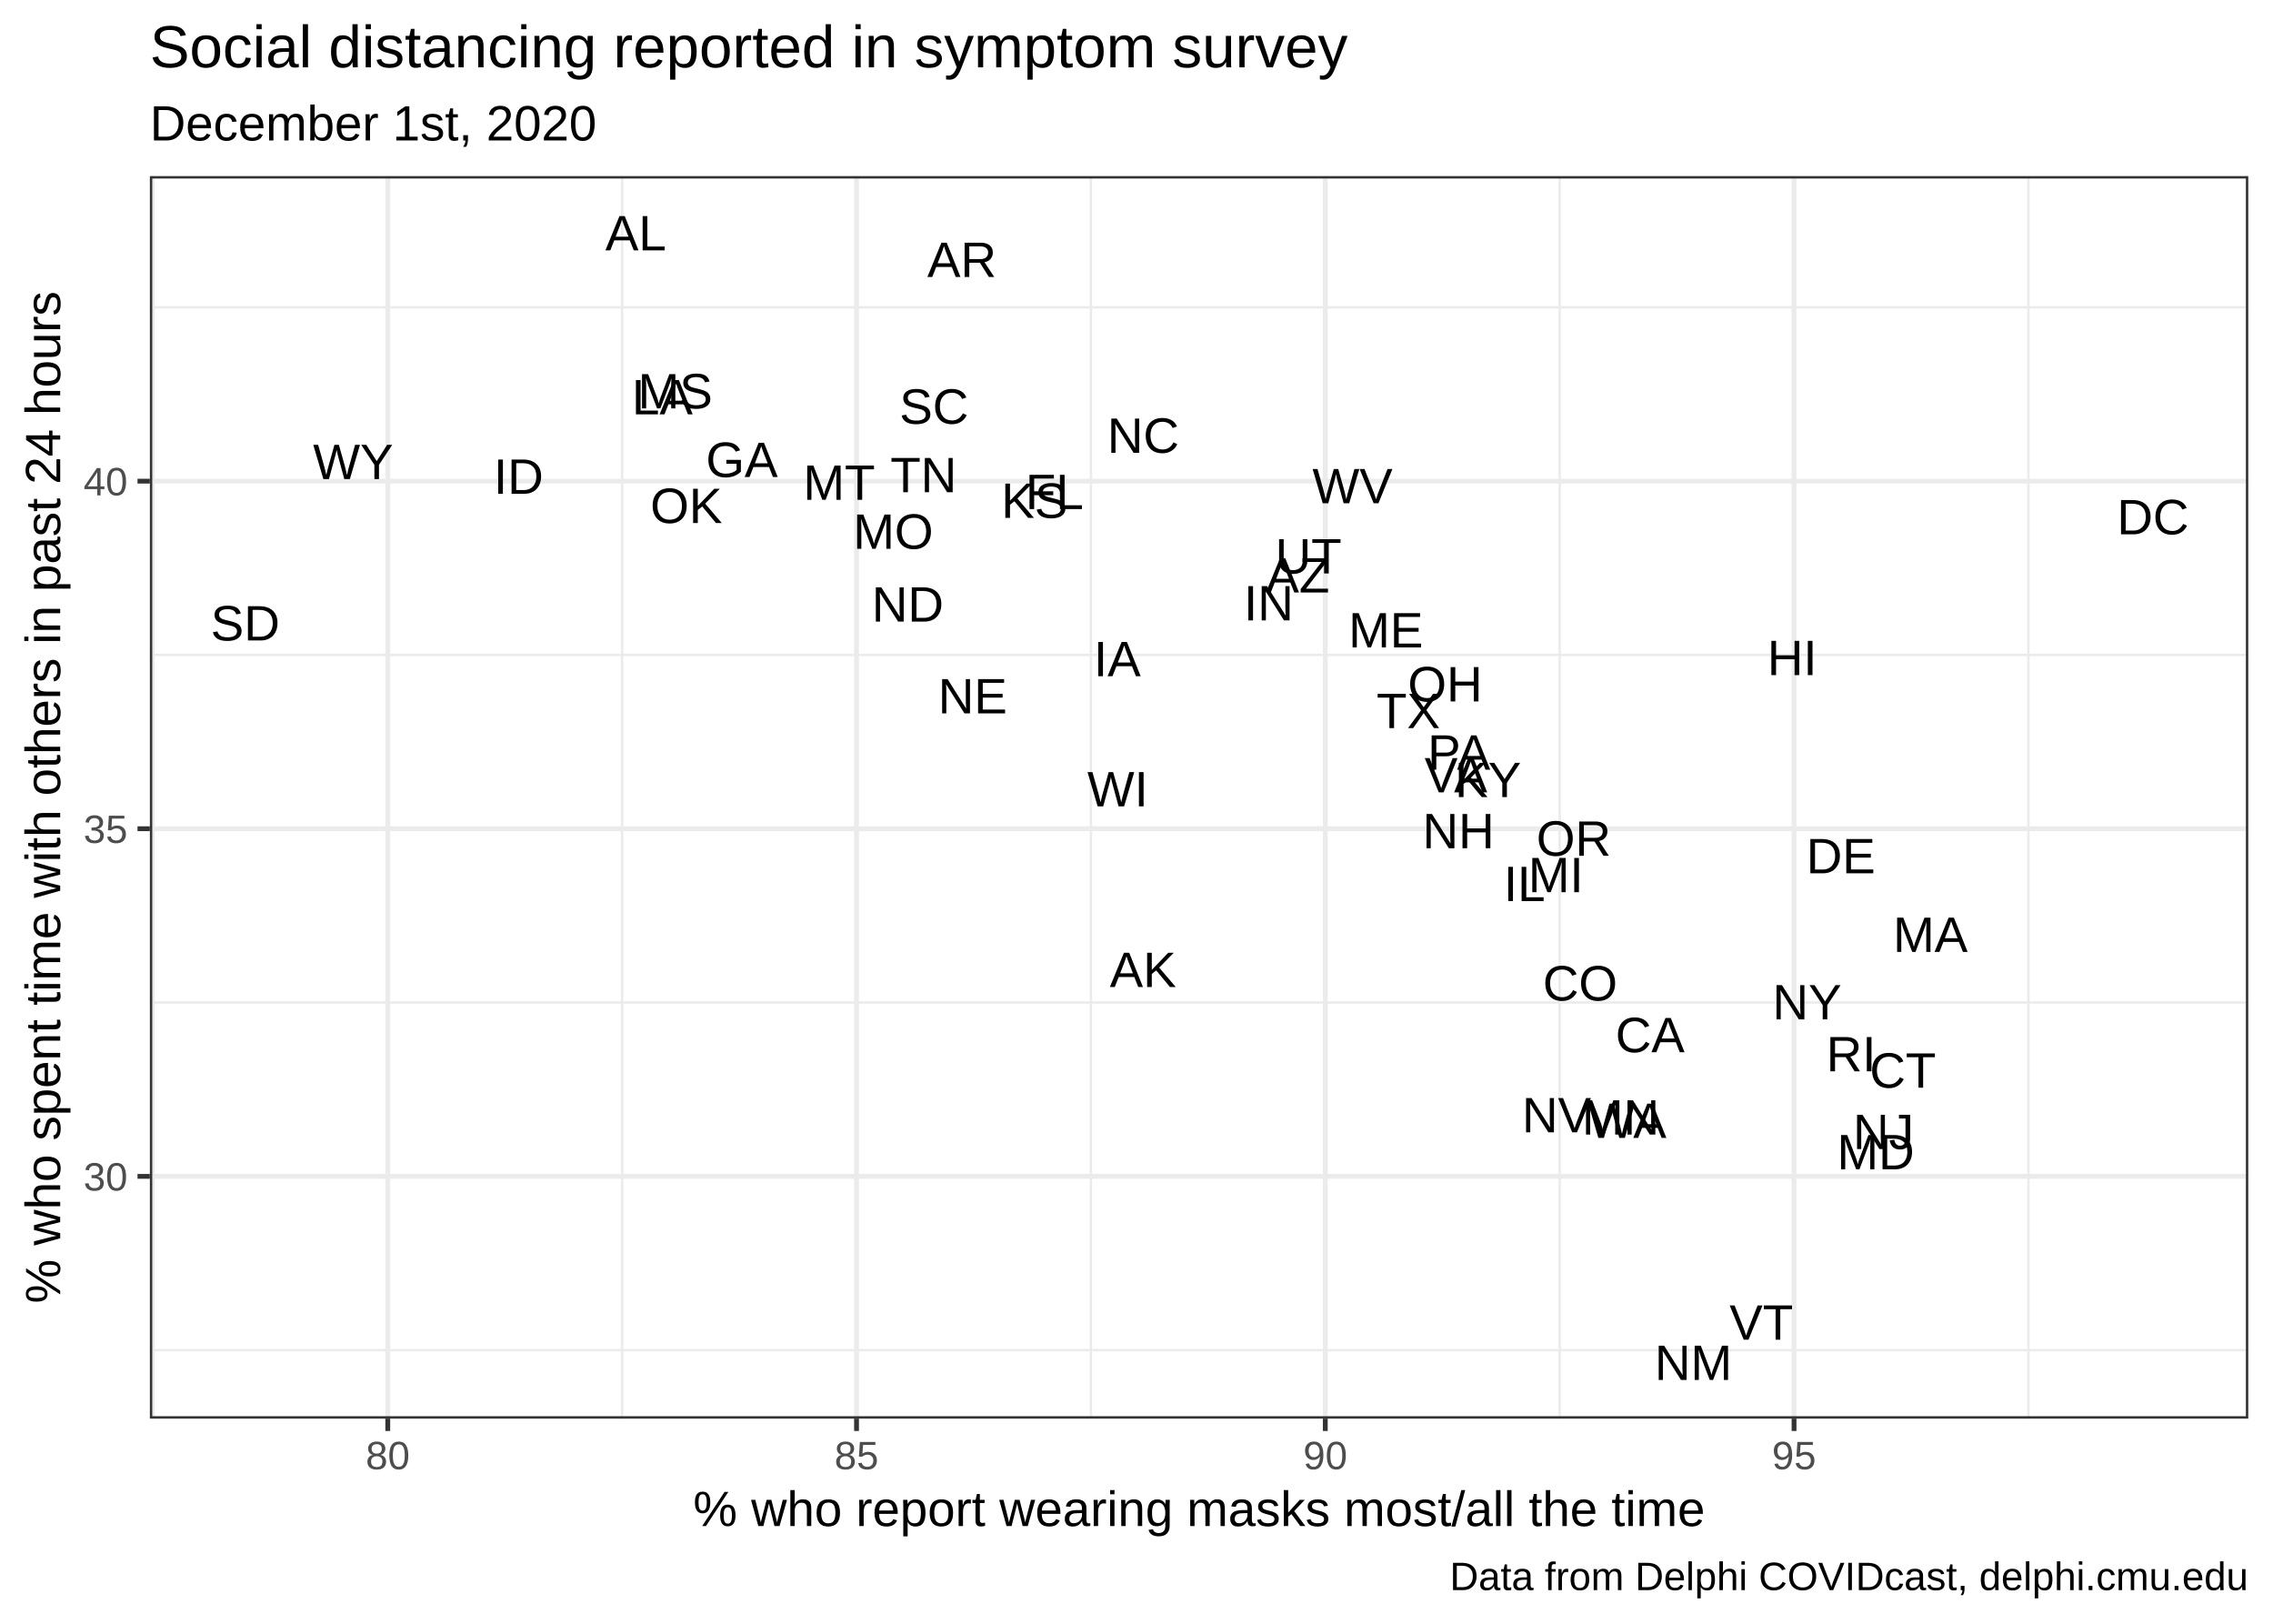
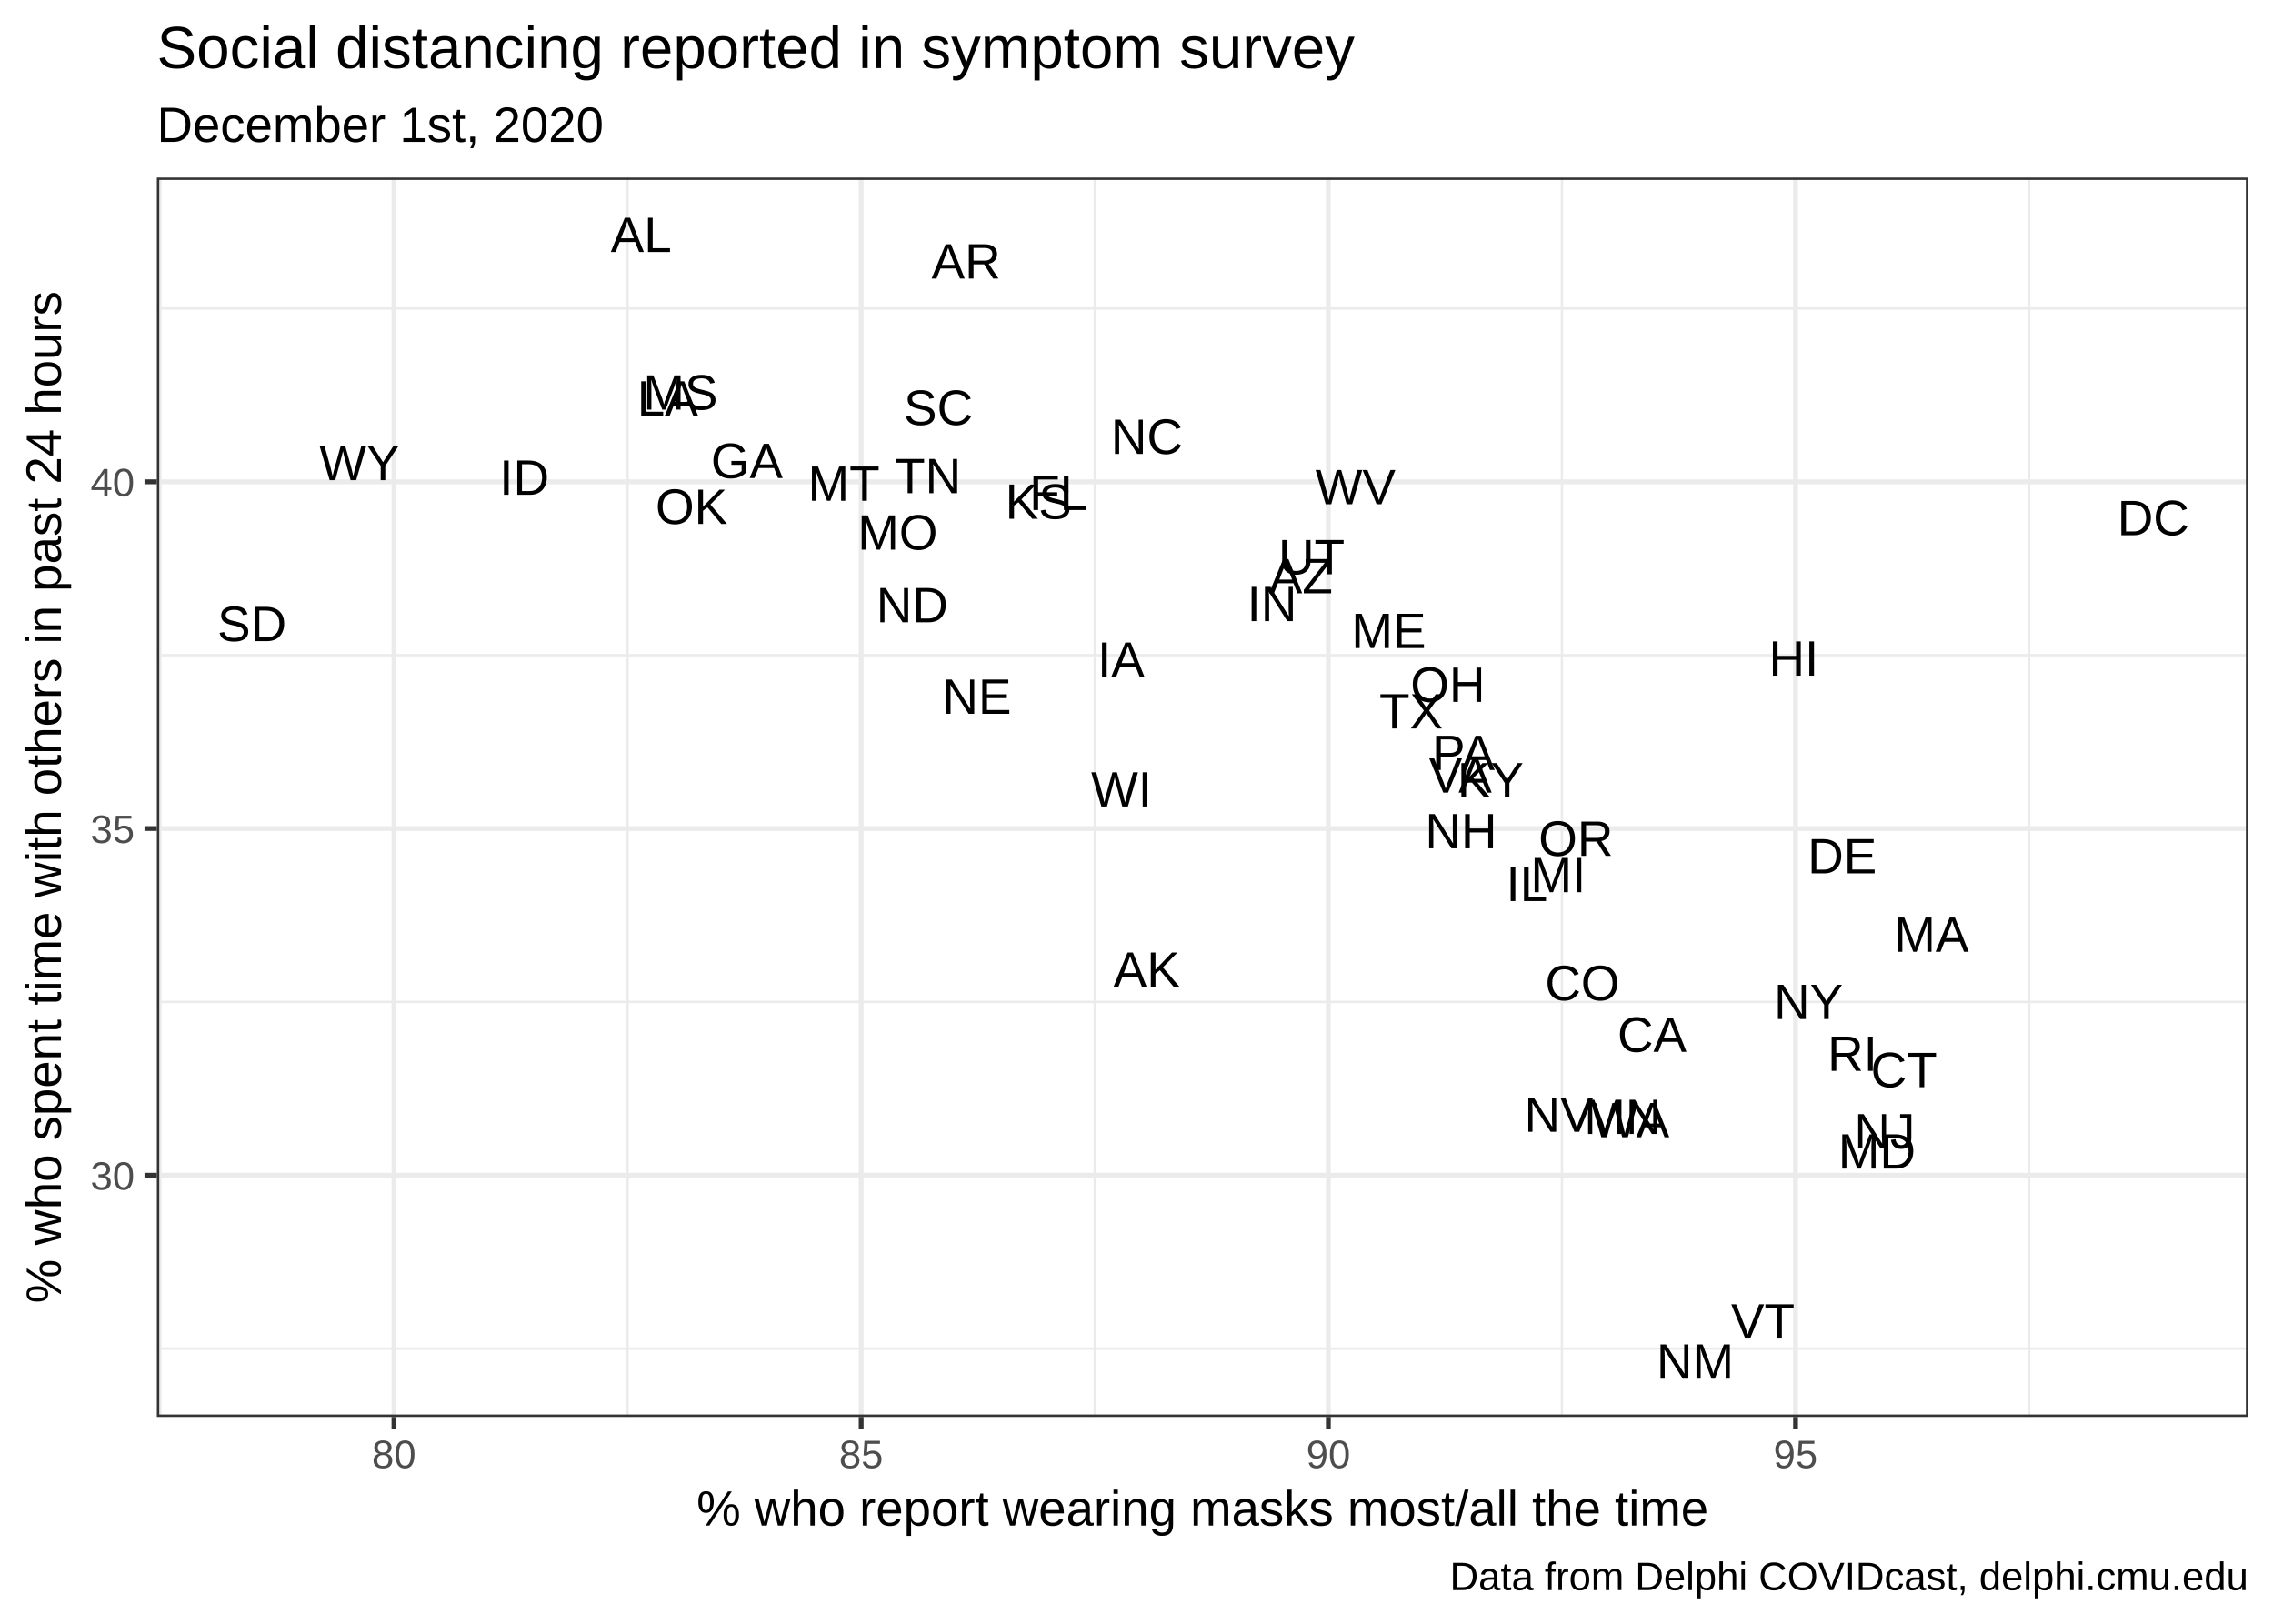
- <svg xmlns="http://www.w3.org/2000/svg" viewBox="0 0 504.00 360.00">
+ <svg xmlns="http://www.w3.org/2000/svg" class="svglite" width="504.00pt" height="360.00pt" viewBox="0 0 504.00 360.00">
  <defs>
    <style type="text/css">
-     line, polyline, polygon, path, rect, circle {
+     .svglite line, .svglite polyline, .svglite polygon, .svglite path, .svglite rect, .svglite circle {
      fill: none;
      stroke: #000000;
      stroke-linecap: round;
      stroke-linejoin: round;
      stroke-miterlimit: 10.00;
    }
+     .svglite text {
+       white-space: pre;
+     }
  </style>
  </defs>
  <rect width="100%" height="100%" style="stroke: none; fill: #FFFFFF;" />
-   <rect x="0" y="0" width="504.00" height="360.00" style="stroke-width: 1.07; stroke: #FFFFFF; fill: #FFFFFF;" />
  <defs>
-     <clipPath id="cpMzMuMjN8NDk4LjUyfDMxNC41MnwzOS4wNA==">
-       <rect x="33.23" y="39.04" width="465.29" height="275.48" />
-     </clipPath>
-   </defs>
-   <rect x="33.23" y="39.04" width="465.29" height="275.48" style="stroke-width: 1.07; stroke: none; fill: #FFFFFF;" clip-path="url(#cpMzMuMjN8NDk4LjUyfDMxNC41MnwzOS4wNA==)" />
-   <polyline points="33.23,299.34 498.52,299.34 " style="stroke-width: 0.53; stroke: #EBEBEB; stroke-linecap: butt;" clip-path="url(#cpMzMuMjN8NDk4LjUyfDMxNC41MnwzOS4wNA==)" />
-   <polyline points="33.23,222.27 498.52,222.27 " style="stroke-width: 0.53; stroke: #EBEBEB; stroke-linecap: butt;" clip-path="url(#cpMzMuMjN8NDk4LjUyfDMxNC41MnwzOS4wNA==)" />
-   <polyline points="33.23,145.21 498.52,145.21 " style="stroke-width: 0.53; stroke: #EBEBEB; stroke-linecap: butt;" clip-path="url(#cpMzMuMjN8NDk4LjUyfDMxNC41MnwzOS4wNA==)" />
-   <polyline points="33.23,68.14 498.52,68.14 " style="stroke-width: 0.53; stroke: #EBEBEB; stroke-linecap: butt;" clip-path="url(#cpMzMuMjN8NDk4LjUyfDMxNC41MnwzOS4wNA==)" />
-   <polyline points="34.01,314.52 34.01,39.04 " style="stroke-width: 0.53; stroke: #EBEBEB; stroke-linecap: butt;" clip-path="url(#cpMzMuMjN8NDk4LjUyfDMxNC41MnwzOS4wNA==)" />
-   <polyline points="137.95,314.52 137.95,39.04 " style="stroke-width: 0.53; stroke: #EBEBEB; stroke-linecap: butt;" clip-path="url(#cpMzMuMjN8NDk4LjUyfDMxNC41MnwzOS4wNA==)" />
-   <polyline points="241.89,314.52 241.89,39.04 " style="stroke-width: 0.53; stroke: #EBEBEB; stroke-linecap: butt;" clip-path="url(#cpMzMuMjN8NDk4LjUyfDMxNC41MnwzOS4wNA==)" />
-   <polyline points="345.83,314.52 345.83,39.04 " style="stroke-width: 0.53; stroke: #EBEBEB; stroke-linecap: butt;" clip-path="url(#cpMzMuMjN8NDk4LjUyfDMxNC41MnwzOS4wNA==)" />
-   <polyline points="449.77,314.52 449.77,39.04 " style="stroke-width: 0.53; stroke: #EBEBEB; stroke-linecap: butt;" clip-path="url(#cpMzMuMjN8NDk4LjUyfDMxNC41MnwzOS4wNA==)" />
-   <polyline points="33.23,260.81 498.52,260.81 " style="stroke-width: 1.07; stroke: #EBEBEB; stroke-linecap: butt;" clip-path="url(#cpMzMuMjN8NDk4LjUyfDMxNC41MnwzOS4wNA==)" />
-   <polyline points="33.23,183.74 498.52,183.74 " style="stroke-width: 1.07; stroke: #EBEBEB; stroke-linecap: butt;" clip-path="url(#cpMzMuMjN8NDk4LjUyfDMxNC41MnwzOS4wNA==)" />
-   <polyline points="33.23,106.68 498.52,106.68 " style="stroke-width: 1.07; stroke: #EBEBEB; stroke-linecap: butt;" clip-path="url(#cpMzMuMjN8NDk4LjUyfDMxNC41MnwzOS4wNA==)" />
-   <polyline points="85.98,314.52 85.98,39.04 " style="stroke-width: 1.07; stroke: #EBEBEB; stroke-linecap: butt;" clip-path="url(#cpMzMuMjN8NDk4LjUyfDMxNC41MnwzOS4wNA==)" />
-   <polyline points="189.92,314.52 189.92,39.04 " style="stroke-width: 1.07; stroke: #EBEBEB; stroke-linecap: butt;" clip-path="url(#cpMzMuMjN8NDk4LjUyfDMxNC41MnwzOS4wNA==)" />
-   <polyline points="293.86,314.52 293.86,39.04 " style="stroke-width: 1.07; stroke: #EBEBEB; stroke-linecap: butt;" clip-path="url(#cpMzMuMjN8NDk4LjUyfDMxNC41MnwzOS4wNA==)" />
-   <polyline points="397.80,314.52 397.80,39.04 " style="stroke-width: 1.07; stroke: #EBEBEB; stroke-linecap: butt;" clip-path="url(#cpMzMuMjN8NDk4LjUyfDMxNC41MnwzOS4wNA==)" />
-   <g clip-path="url(#cpMzMuMjN8NDk4LjUyfDMxNC41MnwzOS4wNA==)">
-     <text x="246.09" y="218.83" style="font-size: 11.04px; font-family: Arial;" textLength="14.73px" lengthAdjust="spacingAndGlyphs">AK</text>
-   </g>
-   <g clip-path="url(#cpMzMuMjN8NDk4LjUyfDMxNC41MnwzOS4wNA==)">
-     <text x="134.23" y="55.51" style="font-size: 11.04px; font-family: Arial;" textLength="13.50px" lengthAdjust="spacingAndGlyphs">AL</text>
-   </g>
-   <g clip-path="url(#cpMzMuMjN8NDk4LjUyfDMxNC41MnwzOS4wNA==)">
-     <text x="205.62" y="61.41" style="font-size: 11.04px; font-family: Arial;" textLength="15.34px" lengthAdjust="spacingAndGlyphs">AR</text>
-   </g>
-   <g clip-path="url(#cpMzMuMjN8NDk4LjUyfDMxNC41MnwzOS4wNA==)">
-     <text x="280.69" y="131.36" style="font-size: 11.04px; font-family: Arial;" textLength="14.11px" lengthAdjust="spacingAndGlyphs">AZ</text>
-   </g>
-   <g clip-path="url(#cpMzMuMjN8NDk4LjUyfDMxNC41MnwzOS4wNA==)">
-     <text x="358.20" y="233.29" style="font-size: 11.04px; font-family: Arial;" textLength="15.34px" lengthAdjust="spacingAndGlyphs">CA</text>
-   </g>
-   <g clip-path="url(#cpMzMuMjN8NDk4LjUyfDMxNC41MnwzOS4wNA==)">
-     <text x="342.09" y="221.83" style="font-size: 11.04px; font-family: Arial;" textLength="16.56px" lengthAdjust="spacingAndGlyphs">CO</text>
-   </g>
-   <g clip-path="url(#cpMzMuMjN8NDk4LjUyfDMxNC41MnwzOS4wNA==)">
-     <text x="414.56" y="241.16" style="font-size: 11.04px; font-family: Arial;" textLength="14.72px" lengthAdjust="spacingAndGlyphs">CT</text>
-   </g>
-   <g clip-path="url(#cpMzMuMjN8NDk4LjUyfDMxNC41MnwzOS4wNA==)">
-     <text x="469.40" y="118.46" style="font-size: 11.04px; font-family: Arial;" textLength="15.94px" lengthAdjust="spacingAndGlyphs">DC</text>
-   </g>
-   <g clip-path="url(#cpMzMuMjN8NDk4LjUyfDMxNC41MnwzOS4wNA==)">
-     <text x="400.51" y="193.62" style="font-size: 11.04px; font-family: Arial;" textLength="15.34px" lengthAdjust="spacingAndGlyphs">DE</text>
-   </g>
-   <g clip-path="url(#cpMzMuMjN8NDk4LjUyfDMxNC41MnwzOS4wNA==)">
-     <text x="227.37" y="112.87" style="font-size: 11.04px; font-family: Arial;" textLength="12.88px" lengthAdjust="spacingAndGlyphs">FL</text>
-   </g>
-   <g clip-path="url(#cpMzMuMjN8NDk4LjUyfDMxNC41MnwzOS4wNA==)">
-     <text x="156.51" y="105.76" style="font-size: 11.04px; font-family: Arial;" textLength="15.95px" lengthAdjust="spacingAndGlyphs">GA</text>
-   </g>
-   <g clip-path="url(#cpMzMuMjN8NDk4LjUyfDMxNC41MnwzOS4wNA==)">
-     <text x="391.87" y="149.68" style="font-size: 11.04px; font-family: Arial;" textLength="11.04px" lengthAdjust="spacingAndGlyphs">HI</text>
-   </g>
-   <g clip-path="url(#cpMzMuMjN8NDk4LjUyfDMxNC41MnwzOS4wNA==)">
-     <text x="242.51" y="149.92" style="font-size: 11.04px; font-family: Arial;" textLength="10.43px" lengthAdjust="spacingAndGlyphs">IA</text>
-   </g>
-   <g clip-path="url(#cpMzMuMjN8NDk4LjUyfDMxNC41MnwzOS4wNA==)">
-     <text x="109.46" y="109.48" style="font-size: 11.04px; font-family: Arial;" textLength="11.04px" lengthAdjust="spacingAndGlyphs">ID</text>
-   </g>
-   <g clip-path="url(#cpMzMuMjN8NDk4LjUyfDMxNC41MnwzOS4wNA==)">
-     <text x="333.42" y="199.78" style="font-size: 11.04px; font-family: Arial;" textLength="9.21px" lengthAdjust="spacingAndGlyphs">IL</text>
-   </g>
-   <g clip-path="url(#cpMzMuMjN8NDk4LjUyfDMxNC41MnwzOS4wNA==)">
-     <text x="275.79" y="137.55" style="font-size: 11.04px; font-family: Arial;" textLength="11.04px" lengthAdjust="spacingAndGlyphs">IN</text>
-   </g>
-   <g clip-path="url(#cpMzMuMjN8NDk4LjUyfDMxNC41MnwzOS4wNA==)">
-     <text x="222.01" y="114.82" style="font-size: 11.04px; font-family: Arial;" textLength="14.73px" lengthAdjust="spacingAndGlyphs">KS</text>
-   </g>
-   <g clip-path="url(#cpMzMuMjN8NDk4LjUyfDMxNC41MnwzOS4wNA==)">
-     <text x="322.58" y="176.72" style="font-size: 11.04px; font-family: Arial;" textLength="14.73px" lengthAdjust="spacingAndGlyphs">KY</text>
-   </g>
-   <g clip-path="url(#cpMzMuMjN8NDk4LjUyfDMxNC41MnwzOS4wNA==)">
-     <text x="140.10" y="91.87" style="font-size: 11.04px; font-family: Arial;" textLength="13.50px" lengthAdjust="spacingAndGlyphs">LA</text>
-   </g>
-   <g clip-path="url(#cpMzMuMjN8NDk4LjUyfDMxNC41MnwzOS4wNA==)">
-     <text x="419.75" y="211.05" style="font-size: 11.04px; font-family: Arial;" textLength="16.56px" lengthAdjust="spacingAndGlyphs">MA</text>
-   </g>
-   <g clip-path="url(#cpMzMuMjN8NDk4LjUyfDMxNC41MnwzOS4wNA==)">
-     <text x="407.32" y="259.24" style="font-size: 11.04px; font-family: Arial;" textLength="17.17px" lengthAdjust="spacingAndGlyphs">MD</text>
-   </g>
-   <g clip-path="url(#cpMzMuMjN8NDk4LjUyfDMxNC41MnwzOS4wNA==)">
-     <text x="299.01" y="143.54" style="font-size: 11.04px; font-family: Arial;" textLength="16.56px" lengthAdjust="spacingAndGlyphs">ME</text>
-   </g>
-   <g clip-path="url(#cpMzMuMjN8NDk4LjUyfDMxNC41MnwzOS4wNA==)">
-     <text x="338.86" y="197.81" style="font-size: 11.04px; font-family: Arial;" textLength="12.26px" lengthAdjust="spacingAndGlyphs">MI</text>
-   </g>
-   <g clip-path="url(#cpMzMuMjN8NDk4LjUyfDMxNC41MnwzOS4wNA==)">
-     <text x="350.77" y="251.55" style="font-size: 11.04px; font-family: Arial;" textLength="17.17px" lengthAdjust="spacingAndGlyphs">MN</text>
-   </g>
-   <g clip-path="url(#cpMzMuMjN8NDk4LjUyfDMxNC41MnwzOS4wNA==)">
-     <text x="189.16" y="121.67" style="font-size: 11.04px; font-family: Arial;" textLength="17.78px" lengthAdjust="spacingAndGlyphs">MO</text>
-   </g>
-   <g clip-path="url(#cpMzMuMjN8NDk4LjUyfDMxNC41MnwzOS4wNA==)">
-     <text x="141.45" y="90.55" style="font-size: 11.04px; font-family: Arial;" textLength="16.56px" lengthAdjust="spacingAndGlyphs">MS</text>
-   </g>
-   <g clip-path="url(#cpMzMuMjN8NDk4LjUyfDMxNC41MnwzOS4wNA==)">
-     <text x="178.09" y="110.81" style="font-size: 11.04px; font-family: Arial;" textLength="15.94px" lengthAdjust="spacingAndGlyphs">MT</text>
-   </g>
-   <g clip-path="url(#cpMzMuMjN8NDk4LjUyfDMxNC41MnwzOS4wNA==)">
-     <text x="245.51" y="100.39" style="font-size: 11.04px; font-family: Arial;" textLength="15.94px" lengthAdjust="spacingAndGlyphs">NC</text>
-   </g>
-   <g clip-path="url(#cpMzMuMjN8NDk4LjUyfDMxNC41MnwzOS4wNA==)">
-     <text x="193.30" y="137.81" style="font-size: 11.04px; font-family: Arial;" textLength="15.94px" lengthAdjust="spacingAndGlyphs">ND</text>
-   </g>
-   <g clip-path="url(#cpMzMuMjN8NDk4LjUyfDMxNC41MnwzOS4wNA==)">
-     <text x="208.00" y="158.16" style="font-size: 11.04px; font-family: Arial;" textLength="15.34px" lengthAdjust="spacingAndGlyphs">NE</text>
-   </g>
-   <g clip-path="url(#cpMzMuMjN8NDk4LjUyfDMxNC41MnwzOS4wNA==)">
-     <text x="315.41" y="188.06" style="font-size: 11.04px; font-family: Arial;" textLength="15.94px" lengthAdjust="spacingAndGlyphs">NH</text>
-   </g>
-   <g clip-path="url(#cpMzMuMjN8NDk4LjUyfDMxNC41MnwzOS4wNA==)">
-     <text x="410.87" y="254.75" style="font-size: 11.04px; font-family: Arial;" textLength="13.49px" lengthAdjust="spacingAndGlyphs">NJ</text>
-   </g>
-   <g clip-path="url(#cpMzMuMjN8NDk4LjUyfDMxNC41MnwzOS4wNA==)">
-     <text x="366.89" y="305.95" style="font-size: 11.04px; font-family: Arial;" textLength="17.17px" lengthAdjust="spacingAndGlyphs">NM</text>
-   </g>
-   <g clip-path="url(#cpMzMuMjN8NDk4LjUyfDMxNC41MnwzOS4wNA==)">
-     <text x="337.48" y="251.05" style="font-size: 11.04px; font-family: Arial;" textLength="15.34px" lengthAdjust="spacingAndGlyphs">NV</text>
-   </g>
-   <g clip-path="url(#cpMzMuMjN8NDk4LjUyfDMxNC41MnwzOS4wNA==)">
-     <text x="393.01" y="226.01" style="font-size: 11.04px; font-family: Arial;" textLength="15.34px" lengthAdjust="spacingAndGlyphs">NY</text>
-   </g>
-   <g clip-path="url(#cpMzMuMjN8NDk4LjUyfDMxNC41MnwzOS4wNA==)">
-     <text x="312.16" y="155.51" style="font-size: 11.04px; font-family: Arial;" textLength="16.56px" lengthAdjust="spacingAndGlyphs">OH</text>
-   </g>
-   <g clip-path="url(#cpMzMuMjN8NDk4LjUyfDMxNC41MnwzOS4wNA==)">
-     <text x="144.20" y="115.96" style="font-size: 11.04px; font-family: Arial;" textLength="15.95px" lengthAdjust="spacingAndGlyphs">OK</text>
-   </g>
-   <g clip-path="url(#cpMzMuMjN8NDk4LjUyfDMxNC41MnwzOS4wNA==)">
-     <text x="340.67" y="189.73" style="font-size: 11.04px; font-family: Arial;" textLength="16.56px" lengthAdjust="spacingAndGlyphs">OR</text>
-   </g>
-   <g clip-path="url(#cpMzMuMjN8NDk4LjUyfDMxNC41MnwzOS4wNA==)">
-     <text x="316.54" y="170.64" style="font-size: 11.04px; font-family: Arial;" textLength="14.73px" lengthAdjust="spacingAndGlyphs">PA</text>
-   </g>
-   <g clip-path="url(#cpMzMuMjN8NDk4LjUyfDMxNC41MnwzOS4wNA==)">
-     <text x="404.95" y="237.53" style="font-size: 11.04px; font-family: Arial;" textLength="11.04px" lengthAdjust="spacingAndGlyphs">RI</text>
-   </g>
-   <g clip-path="url(#cpMzMuMjN8NDk4LjUyfDMxNC41MnwzOS4wNA==)">
-     <text x="199.43" y="93.95" style="font-size: 11.04px; font-family: Arial;" textLength="15.34px" lengthAdjust="spacingAndGlyphs">SC</text>
-   </g>
-   <g clip-path="url(#cpMzMuMjN8NDk4LjUyfDMxNC41MnwzOS4wNA==)">
-     <text x="46.71" y="142.00" style="font-size: 11.04px; font-family: Arial;" textLength="15.34px" lengthAdjust="spacingAndGlyphs">SD</text>
-   </g>
-   <g clip-path="url(#cpMzMuMjN8NDk4LjUyfDMxNC41MnwzOS4wNA==)">
-     <text x="197.42" y="109.13" style="font-size: 11.04px; font-family: Arial;" textLength="14.72px" lengthAdjust="spacingAndGlyphs">TN</text>
-   </g>
-   <g clip-path="url(#cpMzMuMjN8NDk4LjUyfDMxNC41MnwzOS4wNA==)">
-     <text x="305.22" y="161.43" style="font-size: 11.04px; font-family: Arial;" textLength="14.11px" lengthAdjust="spacingAndGlyphs">TX</text>
-   </g>
-   <g clip-path="url(#cpMzMuMjN8NDk4LjUyfDMxNC41MnwzOS4wNA==)">
-     <text x="282.76" y="127.14" style="font-size: 11.04px; font-family: Arial;" textLength="14.72px" lengthAdjust="spacingAndGlyphs">UT</text>
-   </g>
-   <g clip-path="url(#cpMzMuMjN8NDk4LjUyfDMxNC41MnwzOS4wNA==)">
-     <text x="315.87" y="175.67" style="font-size: 11.04px; font-family: Arial;" textLength="14.73px" lengthAdjust="spacingAndGlyphs">VA</text>
-   </g>
-   <g clip-path="url(#cpMzMuMjN8NDk4LjUyfDMxNC41MnwzOS4wNA==)">
-     <text x="383.49" y="297.02" style="font-size: 11.04px; font-family: Arial;" textLength="14.11px" lengthAdjust="spacingAndGlyphs">VT</text>
-   </g>
-   <g clip-path="url(#cpMzMuMjN8NDk4LjUyfDMxNC41MnwzOS4wNA==)">
-     <text x="352.13" y="252.28" style="font-size: 11.04px; font-family: Arial;" textLength="17.78px" lengthAdjust="spacingAndGlyphs">WA</text>
-   </g>
-   <g clip-path="url(#cpMzMuMjN8NDk4LjUyfDMxNC41MnwzOS4wNA==)">
-     <text x="241.10" y="178.77" style="font-size: 11.04px; font-family: Arial;" textLength="13.49px" lengthAdjust="spacingAndGlyphs">WI</text>
-   </g>
-   <g clip-path="url(#cpMzMuMjN8NDk4LjUyfDMxNC41MnwzOS4wNA==)">
-     <text x="291.01" y="111.58" style="font-size: 11.04px; font-family: Arial;" textLength="17.78px" lengthAdjust="spacingAndGlyphs">WV</text>
-   </g>
-   <g clip-path="url(#cpMzMuMjN8NDk4LjUyfDMxNC41MnwzOS4wNA==)">
-     <text x="69.42" y="106.22" style="font-size: 11.04px; font-family: Arial;" textLength="17.78px" lengthAdjust="spacingAndGlyphs">WY</text>
-   </g>
-   <rect x="33.23" y="39.04" width="465.29" height="275.48" style="stroke-width: 1.07; stroke: #333333;" clip-path="url(#cpMzMuMjN8NDk4LjUyfDMxNC41MnwzOS4wNA==)" />
-   <defs>
-     <clipPath id="cpMC4wMHw1MDQuMDB8MzYwLjAwfDAuMDA=">
+     <clipPath id="cpMC4wMHw1MDQuMDB8MC4wMHwzNjAuMDA=">
      <rect x="0.00" y="0.00" width="504.00" height="360.00" />
    </clipPath>
  </defs>
-   <g clip-path="url(#cpMC4wMHw1MDQuMDB8MzYwLjAwfDAuMDA=)">
-     <text x="18.51" y="263.96" style="font-size: 8.80px; fill: #4D4D4D; font-family: Arial;" textLength="9.79px" lengthAdjust="spacingAndGlyphs">30</text>
+   <g clip-path="url(#cpMC4wMHw1MDQuMDB8MC4wMHwzNjAuMDA=)">
+     <rect x="0.00" y="0.00" width="504.00" height="360.00" style="stroke-width: 1.07; stroke: #FFFFFF; fill: #FFFFFF;" />
  </g>
-   <g clip-path="url(#cpMC4wMHw1MDQuMDB8MzYwLjAwfDAuMDA=)">
-     <text x="18.51" y="186.89" style="font-size: 8.80px; fill: #4D4D4D; font-family: Arial;" textLength="9.79px" lengthAdjust="spacingAndGlyphs">35</text>
+   <defs>
+     <clipPath id="cpMzQuNzh8NDk4LjUyfDM5LjM2fDMxNC4xNA==">
+       <rect x="34.78" y="39.36" width="463.74" height="274.78" />
+     </clipPath>
+   </defs>
+   <g clip-path="url(#cpMzQuNzh8NDk4LjUyfDM5LjM2fDMxNC4xNA==)">
+     <rect x="34.78" y="39.36" width="463.74" height="274.78" style="stroke-width: 1.07; stroke: none; fill: #FFFFFF;" />
+     <polyline points="34.78,299.00 498.52,299.00 " style="stroke-width: 0.53; stroke: #EBEBEB; stroke-linecap: butt;" />
+     <polyline points="34.78,222.13 498.52,222.13 " style="stroke-width: 0.53; stroke: #EBEBEB; stroke-linecap: butt;" />
+     <polyline points="34.78,145.26 498.52,145.26 " style="stroke-width: 0.53; stroke: #EBEBEB; stroke-linecap: butt;" />
+     <polyline points="34.78,68.39 498.52,68.39 " style="stroke-width: 0.53; stroke: #EBEBEB; stroke-linecap: butt;" />
+     <polyline points="35.56,314.14 35.56,39.36 " style="stroke-width: 0.53; stroke: #EBEBEB; stroke-linecap: butt;" />
+     <polyline points="139.15,314.14 139.15,39.36 " style="stroke-width: 0.53; stroke: #EBEBEB; stroke-linecap: butt;" />
+     <polyline points="242.75,314.14 242.75,39.36 " style="stroke-width: 0.53; stroke: #EBEBEB; stroke-linecap: butt;" />
+     <polyline points="346.34,314.14 346.34,39.36 " style="stroke-width: 0.53; stroke: #EBEBEB; stroke-linecap: butt;" />
+     <polyline points="449.93,314.14 449.93,39.36 " style="stroke-width: 0.53; stroke: #EBEBEB; stroke-linecap: butt;" />
+     <polyline points="34.78,260.56 498.52,260.56 " style="stroke-width: 1.07; stroke: #EBEBEB; stroke-linecap: butt;" />
+     <polyline points="34.78,183.69 498.52,183.69 " style="stroke-width: 1.07; stroke: #EBEBEB; stroke-linecap: butt;" />
+     <polyline points="34.78,106.82 498.52,106.82 " style="stroke-width: 1.07; stroke: #EBEBEB; stroke-linecap: butt;" />
+     <polyline points="87.35,314.14 87.35,39.36 " style="stroke-width: 1.07; stroke: #EBEBEB; stroke-linecap: butt;" />
+     <polyline points="190.95,314.14 190.95,39.36 " style="stroke-width: 1.07; stroke: #EBEBEB; stroke-linecap: butt;" />
+     <polyline points="294.54,314.14 294.54,39.36 " style="stroke-width: 1.07; stroke: #EBEBEB; stroke-linecap: butt;" />
+     <polyline points="398.14,314.14 398.14,39.36 " style="stroke-width: 1.07; stroke: #EBEBEB; stroke-linecap: butt;" />
+     <text x="254.27" y="218.77" text-anchor="middle" style="font-size: 11.04px; font-family: &quot;Arial&quot;;" textLength="14.78px" lengthAdjust="spacingAndGlyphs">AK</text>
+     <text x="142.17" y="55.87" text-anchor="middle" style="font-size: 11.04px; font-family: &quot;Arial&quot;;" textLength="13.69px" lengthAdjust="spacingAndGlyphs">AL</text>
+     <text x="214.23" y="61.75" text-anchor="middle" style="font-size: 11.04px; font-family: &quot;Arial&quot;;" textLength="15.21px" lengthAdjust="spacingAndGlyphs">AR</text>
+     <text x="288.44" y="131.53" text-anchor="middle" style="font-size: 11.04px; font-family: &quot;Arial&quot;;" textLength="15.11px" lengthAdjust="spacingAndGlyphs">AZ</text>
+     <text x="366.31" y="233.20" text-anchor="middle" style="font-size: 11.04px; font-family: &quot;Arial&quot;;" textLength="15.25px" lengthAdjust="spacingAndGlyphs">CA</text>
+     <text x="350.86" y="221.77" text-anchor="middle" style="font-size: 11.04px; font-family: &quot;Arial&quot;;" textLength="16.39px" lengthAdjust="spacingAndGlyphs">CO</text>
+     <text x="422.17" y="241.04" text-anchor="middle" style="font-size: 11.04px; font-family: &quot;Arial&quot;;" textLength="14.44px" lengthAdjust="spacingAndGlyphs">CT</text>
+     <text x="477.44" y="118.66" text-anchor="middle" style="font-size: 11.04px; font-family: &quot;Arial&quot;;" textLength="16.20px" lengthAdjust="spacingAndGlyphs">DC</text>
+     <text x="408.48" y="193.63" text-anchor="middle" style="font-size: 11.04px; font-family: &quot;Arial&quot;;" textLength="15.47px" lengthAdjust="spacingAndGlyphs">DE</text>
+     <text x="234.69" y="113.08" text-anchor="middle" style="font-size: 11.04px; font-family: &quot;Arial&quot;;" textLength="12.49px" lengthAdjust="spacingAndGlyphs">FL</text>
+     <text x="165.60" y="105.99" text-anchor="middle" style="font-size: 11.04px; font-family: &quot;Arial&quot;;" textLength="16.09px" lengthAdjust="spacingAndGlyphs">GA</text>
+     <text x="397.73" y="149.80" text-anchor="middle" style="font-size: 11.04px; font-family: &quot;Arial&quot;;" textLength="11.55px" lengthAdjust="spacingAndGlyphs">HI</text>
+     <text x="248.56" y="150.04" text-anchor="middle" style="font-size: 11.04px; font-family: &quot;Arial&quot;;" textLength="10.80px" lengthAdjust="spacingAndGlyphs">IA</text>
+     <text x="116.25" y="109.70" text-anchor="middle" style="font-size: 11.04px; font-family: &quot;Arial&quot;;" textLength="11.75px" lengthAdjust="spacingAndGlyphs">ID</text>
+     <text x="338.56" y="199.77" text-anchor="middle" style="font-size: 11.04px; font-family: &quot;Arial&quot;;" textLength="9.40px" lengthAdjust="spacingAndGlyphs">IL</text>
+     <text x="282.03" y="137.70" text-anchor="middle" style="font-size: 11.04px; font-family: &quot;Arial&quot;;" textLength="11.51px" lengthAdjust="spacingAndGlyphs">IN</text>
+     <text x="230.27" y="115.02" text-anchor="middle" style="font-size: 11.04px; font-family: &quot;Arial&quot;;" textLength="14.23px" lengthAdjust="spacingAndGlyphs">KS</text>
+     <text x="330.50" y="176.77" text-anchor="middle" style="font-size: 11.04px; font-family: &quot;Arial&quot;;" textLength="13.58px" lengthAdjust="spacingAndGlyphs">KY</text>
+     <text x="148.02" y="92.13" text-anchor="middle" style="font-size: 11.04px; font-family: &quot;Arial&quot;;" textLength="13.95px" lengthAdjust="spacingAndGlyphs">LA</text>
+     <text x="428.27" y="211.02" text-anchor="middle" style="font-size: 11.04px; font-family: &quot;Arial&quot;;" textLength="17.06px" lengthAdjust="spacingAndGlyphs">MA</text>
+     <text x="416.18" y="259.08" text-anchor="middle" style="font-size: 11.04px; font-family: &quot;Arial&quot;;" textLength="18.01px" lengthAdjust="spacingAndGlyphs">MD</text>
+     <text x="307.93" y="143.67" text-anchor="middle" style="font-size: 11.04px; font-family: &quot;Arial&quot;;" textLength="16.49px" lengthAdjust="spacingAndGlyphs">ME</text>
+     <text x="345.51" y="197.81" text-anchor="middle" style="font-size: 11.04px; font-family: &quot;Arial&quot;;" textLength="12.77px" lengthAdjust="spacingAndGlyphs">MI</text>
+     <text x="359.82" y="251.41" text-anchor="middle" style="font-size: 11.04px; font-family: &quot;Arial&quot;;" textLength="17.77px" lengthAdjust="spacingAndGlyphs">MN</text>
+     <text x="199.05" y="121.86" text-anchor="middle" style="font-size: 11.04px; font-family: &quot;Arial&quot;;" textLength="18.20px" lengthAdjust="spacingAndGlyphs">MO</text>
+     <text x="150.88" y="90.82" text-anchor="middle" style="font-size: 11.04px; font-family: &quot;Arial&quot;;" textLength="16.52px" lengthAdjust="spacingAndGlyphs">MS</text>
+     <text x="187.10" y="111.03" text-anchor="middle" style="font-size: 11.04px; font-family: &quot;Arial&quot;;" textLength="16.26px" lengthAdjust="spacingAndGlyphs">MT</text>
+     <text x="254.30" y="100.63" text-anchor="middle" style="font-size: 11.04px; font-family: &quot;Arial&quot;;" textLength="15.96px" lengthAdjust="spacingAndGlyphs">NC</text>
+     <text x="202.26" y="137.96" text-anchor="middle" style="font-size: 11.04px; font-family: &quot;Arial&quot;;" textLength="16.75px" lengthAdjust="spacingAndGlyphs">ND</text>
+     <text x="216.61" y="158.26" text-anchor="middle" style="font-size: 11.04px; font-family: &quot;Arial&quot;;" textLength="15.22px" lengthAdjust="spacingAndGlyphs">NE</text>
+     <text x="323.96" y="188.08" text-anchor="middle" style="font-size: 11.04px; font-family: &quot;Arial&quot;;" textLength="16.55px" lengthAdjust="spacingAndGlyphs">NH</text>
+     <text x="417.88" y="254.61" text-anchor="middle" style="font-size: 11.04px; font-family: &quot;Arial&quot;;" textLength="11.51px" lengthAdjust="spacingAndGlyphs">NJ</text>
+     <text x="375.88" y="305.67" text-anchor="middle" style="font-size: 11.04px; font-family: &quot;Arial&quot;;" textLength="17.77px" lengthAdjust="spacingAndGlyphs">NM</text>
+     <text x="345.65" y="250.92" text-anchor="middle" style="font-size: 11.04px; font-family: &quot;Arial&quot;;" textLength="15.80px" lengthAdjust="spacingAndGlyphs">NV</text>
+     <text x="401.00" y="225.93" text-anchor="middle" style="font-size: 11.04px; font-family: &quot;Arial&quot;;" textLength="14.99px" lengthAdjust="spacingAndGlyphs">NY</text>
+     <text x="321.03" y="155.61" text-anchor="middle" style="font-size: 11.04px; font-family: &quot;Arial&quot;;" textLength="16.98px" lengthAdjust="spacingAndGlyphs">OH</text>
+     <text x="153.33" y="116.16" text-anchor="middle" style="font-size: 11.04px; font-family: &quot;Arial&quot;;" textLength="15.92px" lengthAdjust="spacingAndGlyphs">OK</text>
+     <text x="349.44" y="189.74" text-anchor="middle" style="font-size: 11.04px; font-family: &quot;Arial&quot;;" textLength="16.34px" lengthAdjust="spacingAndGlyphs">OR</text>
+     <text x="324.49" y="170.71" text-anchor="middle" style="font-size: 11.04px; font-family: &quot;Arial&quot;;" textLength="13.49px" lengthAdjust="spacingAndGlyphs">PA</text>
+     <text x="410.76" y="237.42" text-anchor="middle" style="font-size: 11.04px; font-family: &quot;Arial&quot;;" textLength="10.92px" lengthAdjust="spacingAndGlyphs">RI</text>
+     <text x="208.07" y="94.21" text-anchor="middle" style="font-size: 11.04px; font-family: &quot;Arial&quot;;" textLength="14.70px" lengthAdjust="spacingAndGlyphs">SC</text>
+     <text x="55.86" y="142.14" text-anchor="middle" style="font-size: 11.04px; font-family: &quot;Arial&quot;;" textLength="15.49px" lengthAdjust="spacingAndGlyphs">SD</text>
+     <text x="205.76" y="109.35" text-anchor="middle" style="font-size: 11.04px; font-family: &quot;Arial&quot;;" textLength="14.99px" lengthAdjust="spacingAndGlyphs">TN</text>
+     <text x="312.89" y="161.51" text-anchor="middle" style="font-size: 11.04px; font-family: &quot;Arial&quot;;" textLength="14.30px" lengthAdjust="spacingAndGlyphs">TX</text>
+     <text x="290.81" y="127.32" text-anchor="middle" style="font-size: 11.04px; font-family: &quot;Arial&quot;;" textLength="14.81px" lengthAdjust="spacingAndGlyphs">UT</text>
+     <text x="323.82" y="175.73" text-anchor="middle" style="font-size: 11.04px; font-family: &quot;Arial&quot;;" textLength="14.39px" lengthAdjust="spacingAndGlyphs">VA</text>
+     <text x="390.90" y="296.77" text-anchor="middle" style="font-size: 11.04px; font-family: &quot;Arial&quot;;" textLength="14.28px" lengthAdjust="spacingAndGlyphs">VT</text>
+     <text x="361.48" y="252.13" text-anchor="middle" style="font-size: 11.04px; font-family: &quot;Arial&quot;;" textLength="17.85px" lengthAdjust="spacingAndGlyphs">WA</text>
+     <text x="248.68" y="178.81" text-anchor="middle" style="font-size: 11.04px; font-family: &quot;Arial&quot;;" textLength="14.16px" lengthAdjust="spacingAndGlyphs">WI</text>
+     <text x="300.56" y="111.79" text-anchor="middle" style="font-size: 11.04px; font-family: &quot;Arial&quot;;" textLength="18.45px" lengthAdjust="spacingAndGlyphs">WV</text>
+     <text x="79.71" y="106.45" text-anchor="middle" style="font-size: 11.04px; font-family: &quot;Arial&quot;;" textLength="17.65px" lengthAdjust="spacingAndGlyphs">WY</text>
+     <rect x="34.78" y="39.36" width="463.74" height="274.78" style="stroke-width: 1.07; stroke: #333333;" />
  </g>
-   <g clip-path="url(#cpMC4wMHw1MDQuMDB8MzYwLjAwfDAuMDA=)">
-     <text x="18.51" y="109.83" style="font-size: 8.80px; fill: #4D4D4D; font-family: Arial;" textLength="9.79px" lengthAdjust="spacingAndGlyphs">40</text>
-   </g>
-   <polyline points="30.49,260.81 33.23,260.81 " style="stroke-width: 1.07; stroke: #333333; stroke-linecap: butt;" clip-path="url(#cpMC4wMHw1MDQuMDB8MzYwLjAwfDAuMDA=)" />
-   <polyline points="30.49,183.74 33.23,183.74 " style="stroke-width: 1.07; stroke: #333333; stroke-linecap: butt;" clip-path="url(#cpMC4wMHw1MDQuMDB8MzYwLjAwfDAuMDA=)" />
-   <polyline points="30.49,106.68 33.23,106.68 " style="stroke-width: 1.07; stroke: #333333; stroke-linecap: butt;" clip-path="url(#cpMC4wMHw1MDQuMDB8MzYwLjAwfDAuMDA=)" />
-   <polyline points="85.98,317.26 85.98,314.52 " style="stroke-width: 1.07; stroke: #333333; stroke-linecap: butt;" clip-path="url(#cpMC4wMHw1MDQuMDB8MzYwLjAwfDAuMDA=)" />
-   <polyline points="189.92,317.26 189.92,314.52 " style="stroke-width: 1.07; stroke: #333333; stroke-linecap: butt;" clip-path="url(#cpMC4wMHw1MDQuMDB8MzYwLjAwfDAuMDA=)" />
-   <polyline points="293.86,317.26 293.86,314.52 " style="stroke-width: 1.07; stroke: #333333; stroke-linecap: butt;" clip-path="url(#cpMC4wMHw1MDQuMDB8MzYwLjAwfDAuMDA=)" />
-   <polyline points="397.80,317.26 397.80,314.52 " style="stroke-width: 1.07; stroke: #333333; stroke-linecap: butt;" clip-path="url(#cpMC4wMHw1MDQuMDB8MzYwLjAwfDAuMDA=)" />
-   <g clip-path="url(#cpMC4wMHw1MDQuMDB8MzYwLjAwfDAuMDA=)">
-     <text x="81.09" y="325.75" style="font-size: 8.80px; fill: #4D4D4D; font-family: Arial;" textLength="9.79px" lengthAdjust="spacingAndGlyphs">80</text>
-   </g>
-   <g clip-path="url(#cpMC4wMHw1MDQuMDB8MzYwLjAwfDAuMDA=)">
-     <text x="185.03" y="325.75" style="font-size: 8.80px; fill: #4D4D4D; font-family: Arial;" textLength="9.79px" lengthAdjust="spacingAndGlyphs">85</text>
-   </g>
-   <g clip-path="url(#cpMC4wMHw1MDQuMDB8MzYwLjAwfDAuMDA=)">
-     <text x="288.97" y="325.75" style="font-size: 8.80px; fill: #4D4D4D; font-family: Arial;" textLength="9.79px" lengthAdjust="spacingAndGlyphs">90</text>
-   </g>
-   <g clip-path="url(#cpMC4wMHw1MDQuMDB8MzYwLjAwfDAuMDA=)">
-     <text x="392.91" y="325.75" style="font-size: 8.80px; fill: #4D4D4D; font-family: Arial;" textLength="9.79px" lengthAdjust="spacingAndGlyphs">95</text>
-   </g>
-   <g clip-path="url(#cpMC4wMHw1MDQuMDB8MzYwLjAwfDAuMDA=)">
-     <text x="153.70" y="338.34" style="font-size: 11.00px; font-family: Arial;" textLength="224.36px" lengthAdjust="spacingAndGlyphs">% who report wearing masks most/all the time</text>
-   </g>
-   <g clip-path="url(#cpMC4wMHw1MDQuMDB8MzYwLjAwfDAuMDA=)">
-     <text transform="translate(13.35,288.98) rotate(-90)" style="font-size: 11.00px; font-family: Arial;" textLength="224.39px" lengthAdjust="spacingAndGlyphs">% who spent time with others in past 24 hours</text>
-   </g>
-   <g clip-path="url(#cpMC4wMHw1MDQuMDB8MzYwLjAwfDAuMDA=)">
-     <text x="33.23" y="31.14" style="font-size: 11.00px; font-family: Arial;" textLength="99.05px" lengthAdjust="spacingAndGlyphs">December 1st, 2020</text>
-   </g>
-   <g clip-path="url(#cpMC4wMHw1MDQuMDB8MzYwLjAwfDAuMDA=)">
-     <text x="33.23" y="14.93" style="font-size: 13.20px; font-family: Arial;" textLength="265.59px" lengthAdjust="spacingAndGlyphs">Social distancing reported in symptom survey</text>
-   </g>
-   <g clip-path="url(#cpMC4wMHw1MDQuMDB8MzYwLjAwfDAuMDA=)">
-     <text x="321.47" y="352.54" style="font-size: 8.80px; font-family: Arial;" textLength="177.05px" lengthAdjust="spacingAndGlyphs">Data from Delphi COVIDcast, delphi.cmu.edu</text>
+   <g clip-path="url(#cpMC4wMHw1MDQuMDB8MC4wMHwzNjAuMDA=)">
+     <text x="29.85" y="263.77" text-anchor="end" style="font-size: 8.80px;fill: #4D4D4D; font-family: &quot;Arial&quot;;" textLength="11.19px" lengthAdjust="spacingAndGlyphs">30</text>
+     <text x="29.85" y="186.90" text-anchor="end" style="font-size: 8.80px;fill: #4D4D4D; font-family: &quot;Arial&quot;;" textLength="11.19px" lengthAdjust="spacingAndGlyphs">35</text>
+     <text x="29.85" y="110.03" text-anchor="end" style="font-size: 8.80px;fill: #4D4D4D; font-family: &quot;Arial&quot;;" textLength="11.19px" lengthAdjust="spacingAndGlyphs">40</text>
+     <polyline points="32.04,260.56 34.78,260.56 " style="stroke-width: 1.07; stroke: #333333; stroke-linecap: butt;" />
+     <polyline points="32.04,183.69 34.78,183.69 " style="stroke-width: 1.07; stroke: #333333; stroke-linecap: butt;" />
+     <polyline points="32.04,106.82 34.78,106.82 " style="stroke-width: 1.07; stroke: #333333; stroke-linecap: butt;" />
+     <polyline points="87.35,316.88 87.35,314.14 " style="stroke-width: 1.07; stroke: #333333; stroke-linecap: butt;" />
+     <polyline points="190.95,316.88 190.95,314.14 " style="stroke-width: 1.07; stroke: #333333; stroke-linecap: butt;" />
+     <polyline points="294.54,316.88 294.54,314.14 " style="stroke-width: 1.07; stroke: #333333; stroke-linecap: butt;" />
+     <polyline points="398.14,316.88 398.14,314.14 " style="stroke-width: 1.07; stroke: #333333; stroke-linecap: butt;" />
+     <text x="87.35" y="325.49" text-anchor="middle" style="font-size: 8.80px;fill: #4D4D4D; font-family: &quot;Arial&quot;;" textLength="11.19px" lengthAdjust="spacingAndGlyphs">80</text>
+     <text x="190.95" y="325.49" text-anchor="middle" style="font-size: 8.80px;fill: #4D4D4D; font-family: &quot;Arial&quot;;" textLength="11.19px" lengthAdjust="spacingAndGlyphs">85</text>
+     <text x="294.54" y="325.49" text-anchor="middle" style="font-size: 8.80px;fill: #4D4D4D; font-family: &quot;Arial&quot;;" textLength="11.19px" lengthAdjust="spacingAndGlyphs">90</text>
+     <text x="398.14" y="325.49" text-anchor="middle" style="font-size: 8.80px;fill: #4D4D4D; font-family: &quot;Arial&quot;;" textLength="11.19px" lengthAdjust="spacingAndGlyphs">95</text>
+     <text x="266.65" y="338.23" text-anchor="middle" style="font-size: 11.00px; font-family: &quot;Arial&quot;;" textLength="257.54px" lengthAdjust="spacingAndGlyphs">% who report wearing masks most/all the time</text>
+     <text transform="translate(13.50,176.75) rotate(-90)" text-anchor="middle" style="font-size: 11.00px; font-family: &quot;Arial&quot;;" textLength="257.36px" lengthAdjust="spacingAndGlyphs">% who spent time with others in past 24 hours</text>
+     <text x="34.78" y="31.46" style="font-size: 11.00px; font-family: &quot;Arial&quot;;" textLength="112.58px" lengthAdjust="spacingAndGlyphs">December 1st, 2020</text>
+     <text x="34.78" y="15.10" style="font-size: 13.20px; font-family: &quot;Arial&quot;;" textLength="303.39px" lengthAdjust="spacingAndGlyphs">Social distancing reported in symptom survey</text>
+     <text x="498.52" y="352.54" text-anchor="end" style="font-size: 8.80px; font-family: &quot;Arial&quot;;" textLength="198.46px" lengthAdjust="spacingAndGlyphs">Data from Delphi COVIDcast, delphi.cmu.edu</text>
  </g>
</svg>
